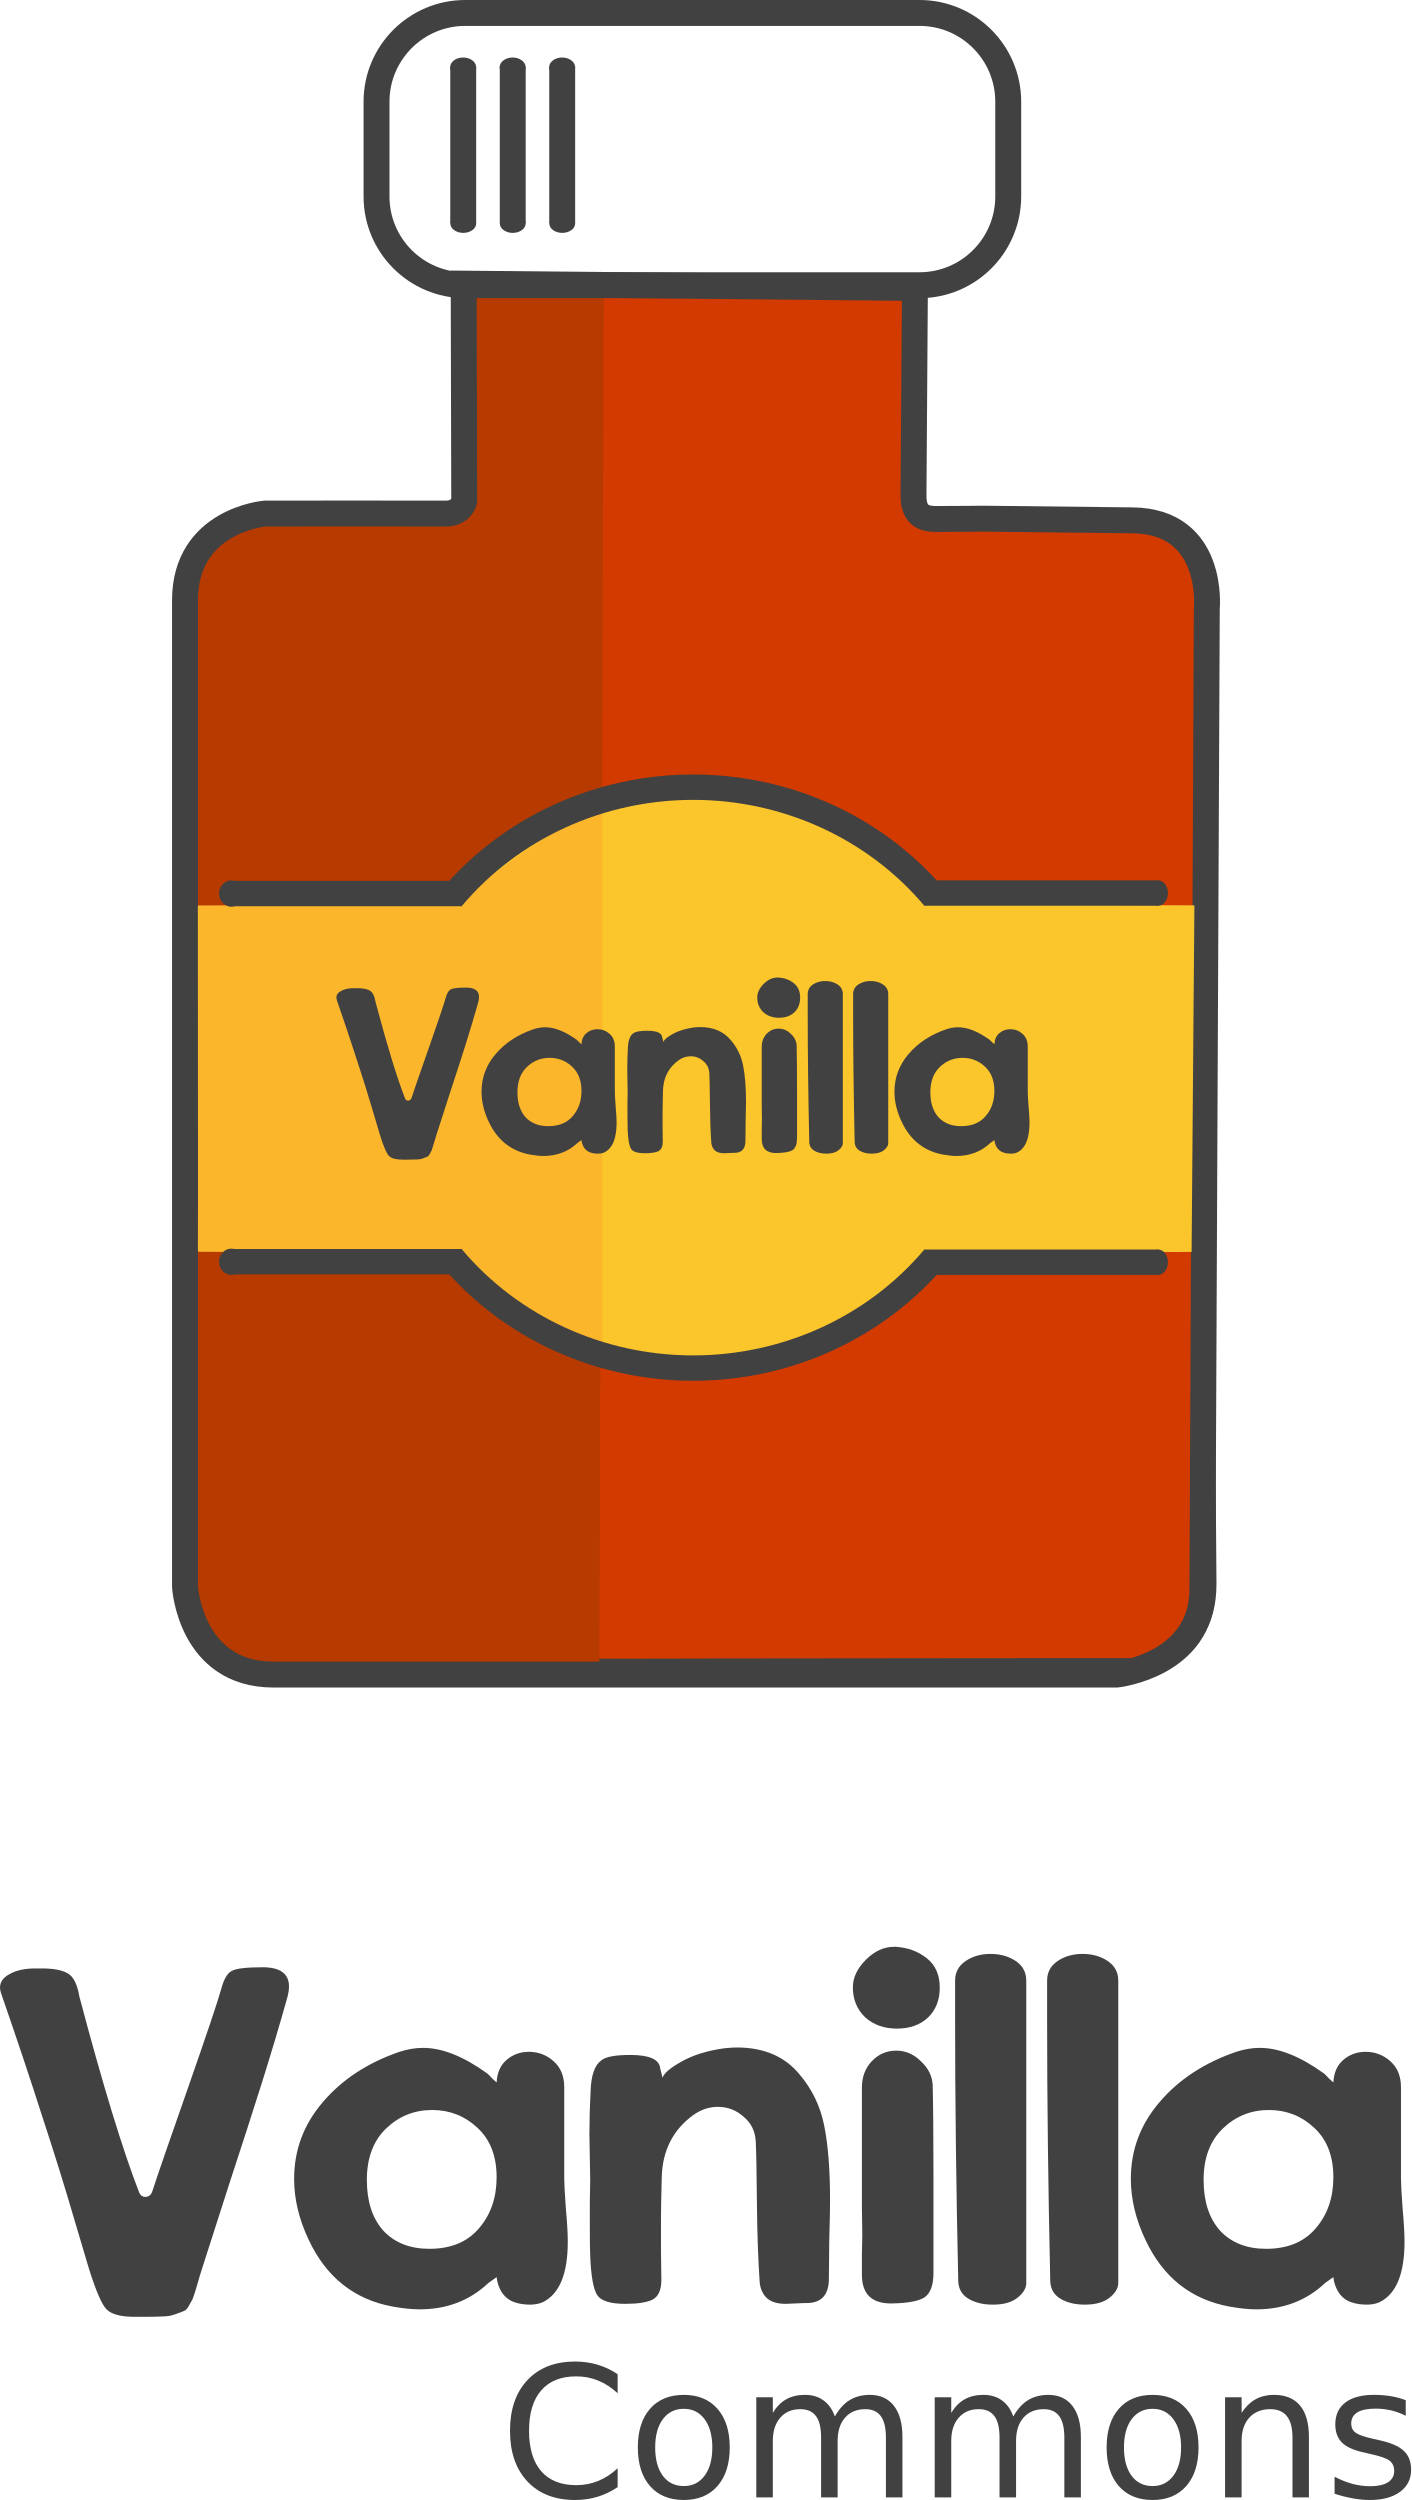
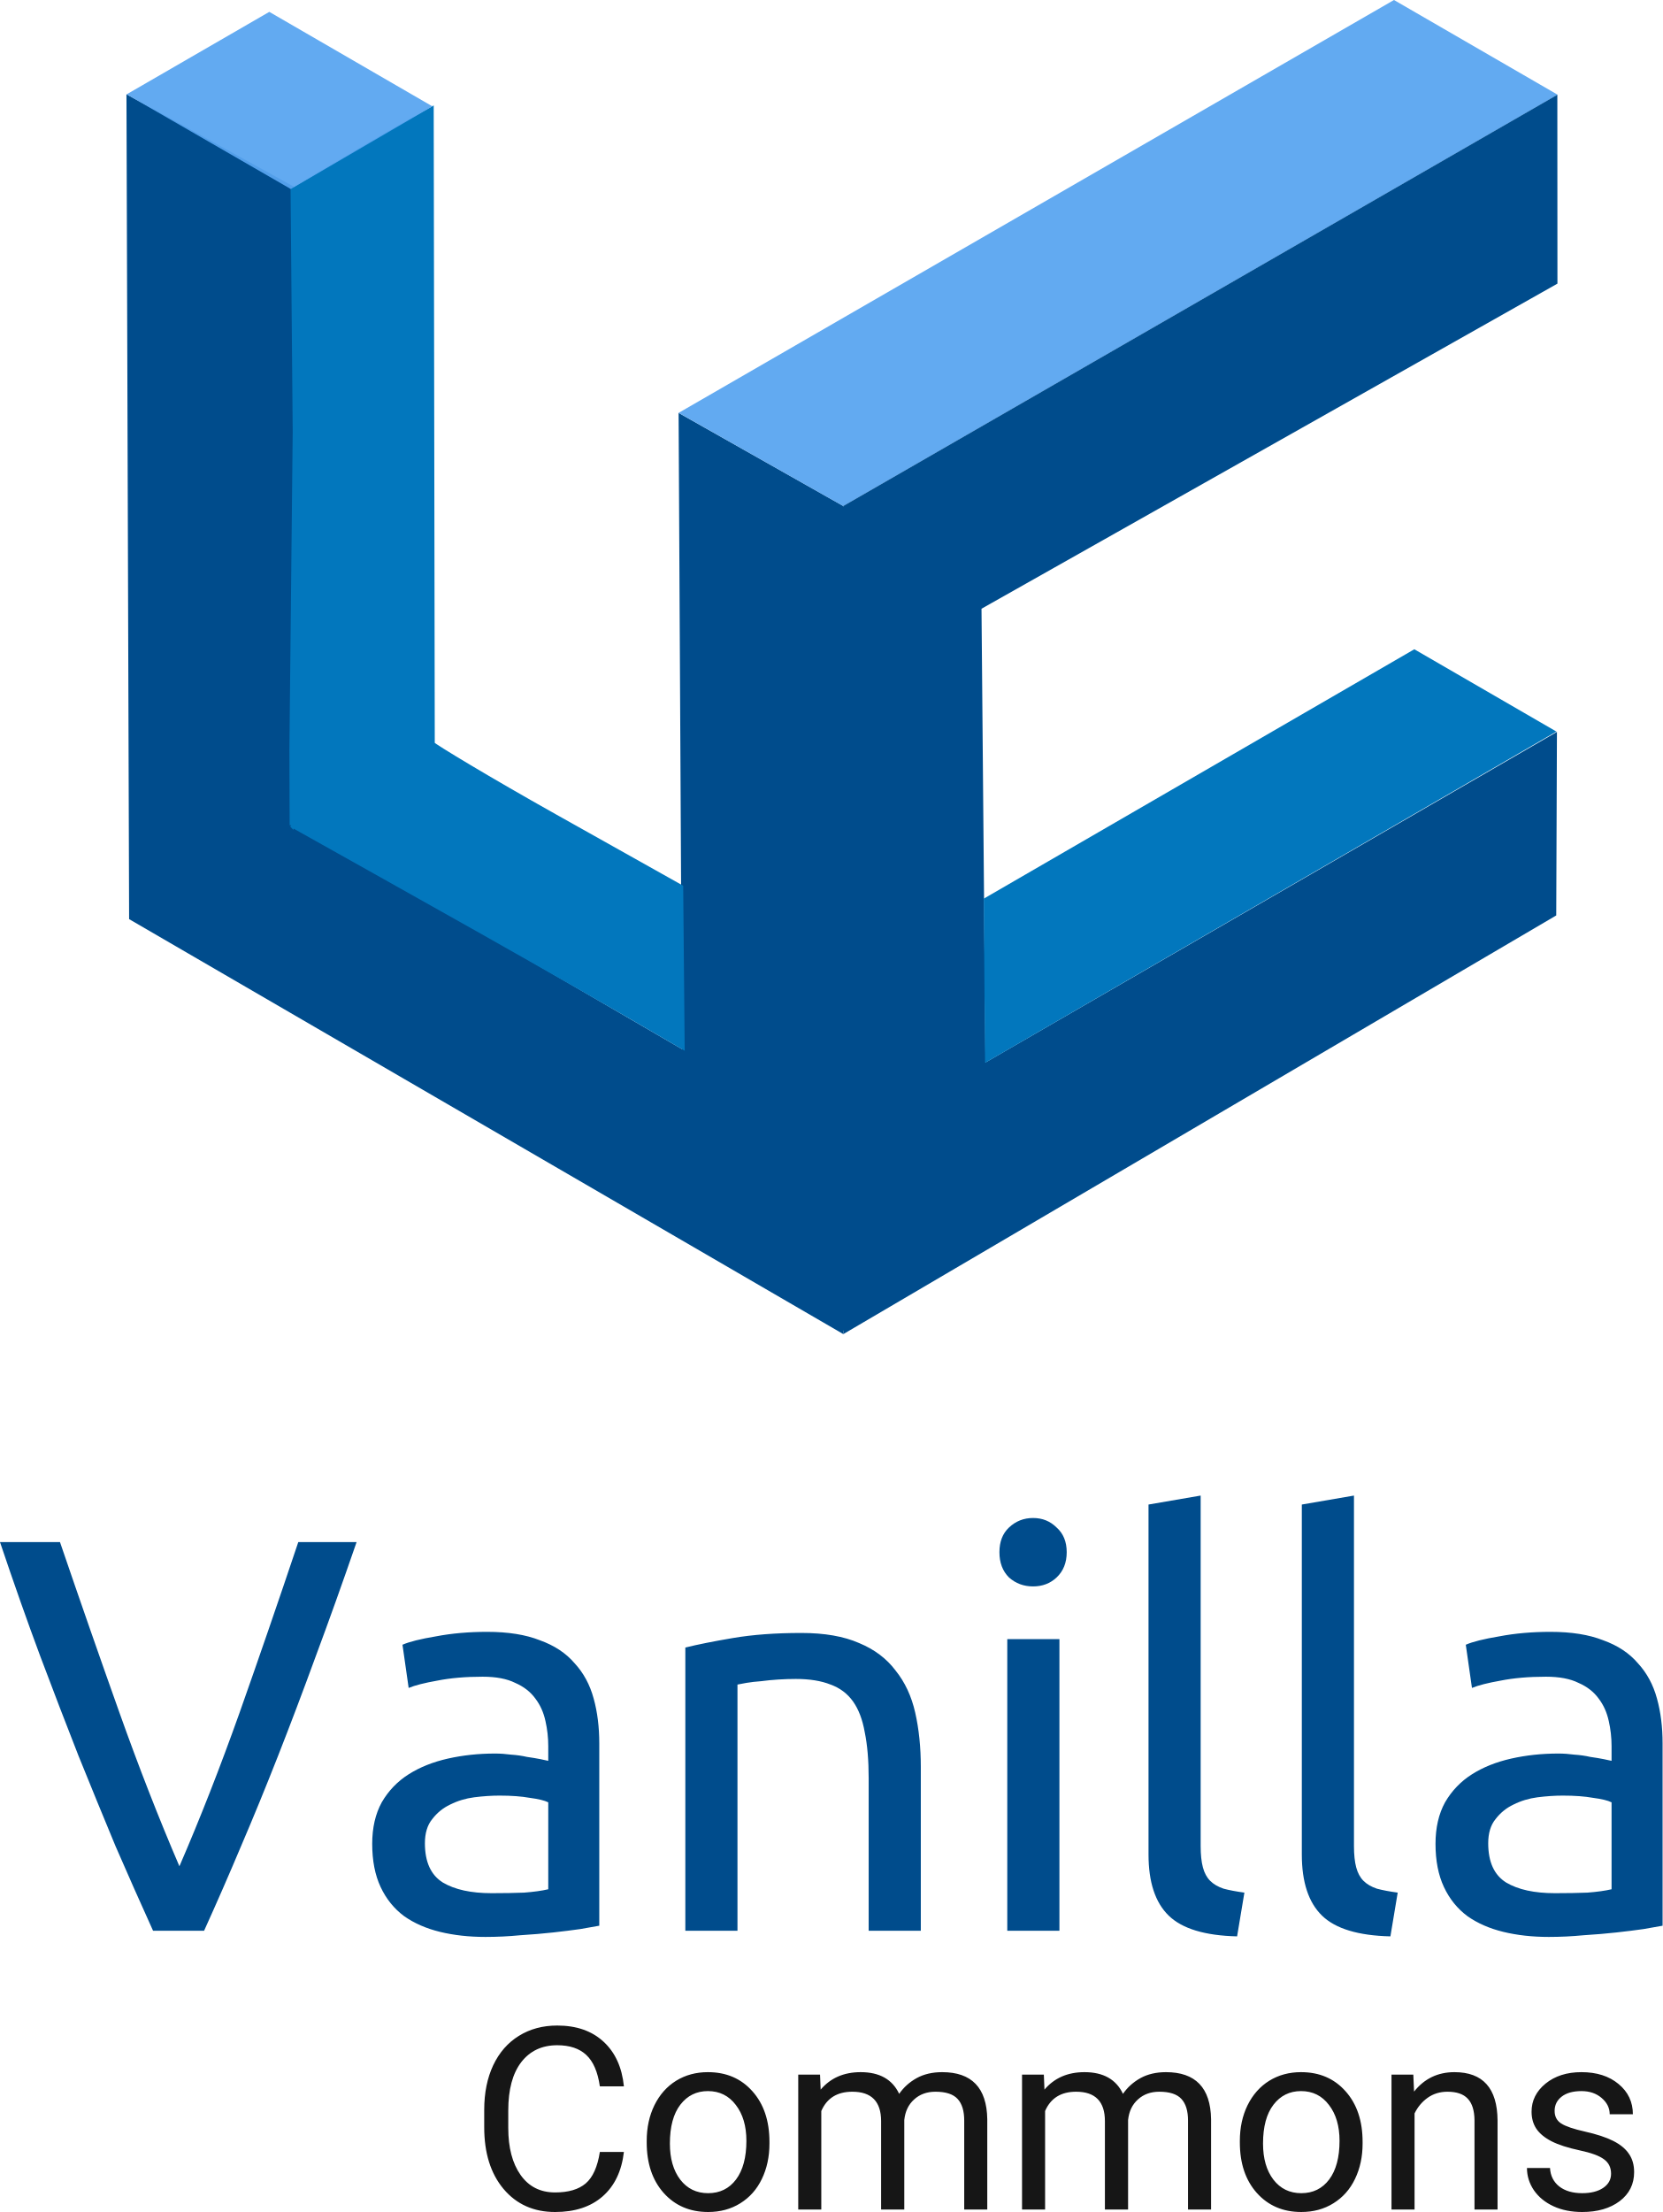
- <svg xmlns="http://www.w3.org/2000/svg" viewBox="0 0 299.868 531.264">
-   <g transform="translate(11.114 -283.946)">
-     <path fill="#d23a00" fill-rule="evenodd" stroke="#414141" stroke-width="2.139" d="M87.867 343.547l-.936 48.036-43.356 1.56s-14.348.935-14.972 15.284c-.624 14.348 2.495 212.73 2.495 212.73S32.97 638.625 43.574 638c10.606-.623 185.906-.623 185.906-.623s16.843 1.248 16.843-16.844c0-18.09-2.495-213.354-2.495-213.354s4.68-14.037-25.266-13.414c-29.944.624-31.192-.312-31.192-.312s-4.68 1.248-4.68-13.724-.622-34.31-.622-34.31z" />
-     <path fill="#b73a00" fill-rule="evenodd" d="M117.188 344.17l-.936 295.547-70.806.312s-17.156 0-17.312-23.24c-.156-23.238 0-209.767 0-209.767s4.99-13.57 18.87-13.57c13.882 0 36.184.313 36.184.313s4.68.78 4.68-4.834c0-5.615-.47-43.825-.47-43.825z" />
-     <rect width="134.242" height="57.855" x="68.899" y="286.699" fill="none" stroke="#414141" stroke-width="5.507" stroke-dashoffset="40.968" rx="18.86" />
-     <g transform="translate(-629.553 -216.946) scale(2.1391)">
-       <path fill="none" stroke="#414141" stroke-width="2.574" d="M335.13 240.795v15.543" />
-       <ellipse cx="335.122" cy="240.844" fill="#414141" rx="1.292" ry=".972" />
-       <ellipse cx="335.133" cy="256.366" fill="#414141" rx="1.281" ry=".93" />
-     </g>
-     <path fill="none" stroke="#414141" stroke-width="5.507" d="M87.42 344.22l.115 46.278s-.64 2.625-3.984 2.585c-3.344-.04-38.356 0-38.356 0S28.2 394.486 28.2 411.503v209.653s1.108 18.646 18.804 18.646H226.23s18.102-2.022 18.174-18.028l.934-208.474s1.825-18.58-15.795-18.778l-31.8-.356s-5.787.066-9.558.064c-1.882 0-5.204.04-5.175-4.906.052-5.44.302-44.188.302-44.188z" />
-     <path fill="#fece2f" fill-opacity=".941" fill-rule="evenodd" d="M37.75 476.444l-6.815-.05.038 73.526 55.894-.156s12.43 22.834 49.042 22.834c36.613 0 50.73-22.497 50.73-22.497l55.47-.11.597-73.65-57.612-.257s-4.856-25.178-49.186-25.676c-39.26-.44-50.29 25.806-50.29 25.806z" />
-     <path fill="#fbb62c" fill-rule="evenodd" d="M116.876 453.343V573.12s-28.822-18.725-31.504-20.274c-2.682-1.548-46.476-.31-46.476-.31L36.4 549.96l-5.46-.116.157-73.418 54.275-.624s24.954-18.404 31.504-22.46z" />
-     <g stroke="#414141" transform="matrix(1.6069 0 0 1.54057 -267.69 -152.26)">
-       <path fill="none" stroke-width="3.5" stroke-dashoffset="40.968" d="M219.427 456.62a41.038 41.038 0 0 0 31.916 15.24 41.038 41.038 0 0 0 31.923-15.25" />
-       <path fill="none" stroke-width="3.5" d="M220.774 457.187H189.84m122.99.07H281.9" />
-       <ellipse cx="190.273" cy="-457.186" fill="#414141" stroke="none" rx="1.64" ry="1.805" transform="scale(1 -1)" />
-       <ellipse cx="312.835" cy="-457.256" fill="#414141" stroke="none" rx="1.291" ry="1.75" transform="scale(1 -1)" />
-     </g>
-     <g stroke="#414141" transform="matrix(1.6069 0 0 -1.54057 -267.69 1178.16)">
-       <path fill="none" stroke-width="3.5" stroke-dashoffset="40.968" d="M219.427 456.62a41.038 41.038 0 0 0 31.916 15.24 41.038 41.038 0 0 0 31.923-15.25" />
-       <path fill="none" stroke-width="3.5" d="M220.774 457.187H189.84m122.99.07H281.9" />
-       <ellipse cx="190.273" cy="-457.186" fill="#414141" stroke="none" rx="1.64" ry="1.805" transform="scale(1 -1)" />
-       <ellipse cx="312.835" cy="-457.256" fill="#414141" stroke="none" rx="1.291" ry="1.75" transform="scale(1 -1)" />
-     </g>
-     <path fill="#414141" d="M154.098 491.674c-1.045 0-2.02.453-2.928 1.358-.907.905-1.36 1.865-1.36 2.88 0 1.26.424 2.302 1.276 3.124.88.795 1.993 1.194 3.34 1.194 1.347 0 2.434-.383 3.258-1.15.825-.796 1.238-1.84 1.238-3.128 0-1.343-.454-2.37-1.36-3.084-.908-.713-1.98-1.11-3.218-1.194h-.246zm10.144.742c-.99 0-1.857.245-2.6.74-.742.493-1.112 1.18-1.112 2.057v3.948c0 8.5.11 17.66.33 27.476.028.822.385 1.438 1.072 1.85.687.41 1.54.617 2.556.617 1.1 0 1.95-.234 2.556-.7.632-.494.95-1.014.95-1.563v-31.627c0-.878-.372-1.564-1.114-2.058-.742-.494-1.62-.74-2.638-.74zm9.65 0c-.99 0-1.858.245-2.6.74-.743.493-1.113 1.18-1.113 2.057v3.948c0 8.5.11 17.66.33 27.476.027.822.384 1.438 1.07 1.85.688.41 1.54.617 2.557.617 1.1 0 1.95-.234 2.556-.7.632-.494.95-1.014.95-1.563v-31.627c0-.878-.372-1.564-1.114-2.058-.743-.494-1.622-.74-2.64-.74zm-85.976 1.398c-1.677 0-2.75.122-3.217.37-.47.218-.84.836-1.114 1.85-.357 1.29-1.525 4.758-3.504 10.407-1.98 5.622-3.23 9.24-3.753 10.858-.14.356-.385.534-.742.534-.275 0-.483-.15-.62-.452-1.732-4.442-3.822-11.27-6.268-20.482-.22-1.288-.618-2.097-1.195-2.426-.577-.357-1.485-.535-2.722-.535h-.7c-1.1 0-1.994.192-2.68.576-.69.356-1.032.836-1.032 1.44 0 .11.028.273.083.493 1.65 4.743 3.093 9.05 4.33 12.915 1.264 3.84 2.378 7.404 3.34 10.694.962 3.263 1.486 5.018 1.568 5.265.744 2.357 1.36 3.783 1.855 4.277.523.52 1.498.78 2.928.78h1.032c.798 0 1.442-.014 1.936-.04.496 0 .95-.082 1.363-.247.412-.137.7-.247.866-.33.19-.054.383-.273.576-.657.22-.356.357-.63.412-.823.083-.22.22-.66.413-1.317.194-.685.358-1.233.496-1.644.632-1.975 1.58-4.922 2.845-8.843 1.293-3.92 2.434-7.445 3.424-10.57.99-3.154 1.854-6.047 2.597-8.68.166-.547.25-1.014.25-1.398 0-1.344-.922-2.016-2.764-2.016zm49.73 8.39c-.33 0-.77.027-1.32.082-1.788.247-3.285.713-4.495 1.398-1.18.66-1.84 1.222-1.978 1.688l-.125-.494c-.055-.247-.096-.413-.123-.495-.083-.932-1.126-1.397-3.133-1.397-1.594 0-2.612.192-3.052.576-.687.493-1.058 1.56-1.113 3.206-.082 1.536-.123 3.045-.123 4.526 0 .52.014 1.316.04 2.386.03 1.04.042 1.823.042 2.344 0 .55-.013 1.37-.04 2.468v2.467c0 1.343.013 2.357.04 3.042.083 2.112.33 3.483.74 4.114.414.603 1.392.903 2.93.903 1.32 0 2.28-.15 2.885-.45.604-.33.907-1.017.907-2.06 0-.685-.014-1.726-.04-3.124v-3.127c0-.988.026-2.495.08-4.525.083-2.77 1.183-4.92 3.3-6.456.797-.577 1.664-.865 2.6-.865 1.016 0 1.91.342 2.678 1.028.797.658 1.224 1.52 1.28 2.59.054 1.124.095 3.265.122 6.418.028 3.127.125 5.896.29 8.31.055.602.26 1.11.618 1.52.44.494 1.14.74 2.102.74.22 0 .536-.014.95-.042.41-.027.727-.04.947-.04h.29c1.566 0 2.35-.85 2.35-2.55 0-.905.014-2.26.04-4.07.056-1.81.083-3.183.083-4.115 0-3.208-.205-5.826-.618-7.855-.413-2.03-1.28-3.81-2.6-5.347-1.54-1.863-3.723-2.796-6.555-2.796zm-32.906.04c-.797 0-1.622.138-2.474.412-3.354 1.152-6.035 2.907-8.04 5.265-2.008 2.332-3.01 5.004-3.01 8.02 0 2.112.507 4.238 1.524 6.377 1.842 3.92 4.783 6.25 8.824 6.99 1.1.193 2.035.29 2.804.29 2.86 0 5.265-.92 7.217-2.757l.866-.616c.056.576.248 1.123.578 1.644.357.494.798.823 1.32.987.467.165 1.003.248 1.607.248.495 0 .936-.083 1.32-.248 1.76-.85 2.64-2.96 2.64-6.333 0-.85-.07-2.03-.207-3.537-.11-1.535-.166-2.55-.166-3.045v-9.58c0-1.153-.37-2.058-1.113-2.717-.743-.658-1.608-.987-2.598-.987-.88 0-1.65.275-2.31.824-.66.548-1.016 1.343-1.07 2.385-.084-.082-.248-.233-.496-.452-.22-.247-.385-.412-.495-.494-2.473-1.783-4.713-2.675-6.72-2.675zm87.747 0c-.798 0-1.622.138-2.474.412-3.354 1.152-6.035 2.907-8.042 5.265-2.005 2.332-3.008 5.004-3.008 8.02 0 2.112.508 4.238 1.525 6.377 1.842 3.92 4.783 6.25 8.824 6.99 1.1.193 2.035.29 2.805.29 2.86 0 5.265-.92 7.216-2.757l.868-.616c.055.576.247 1.123.577 1.644.357.494.797.823 1.32.987.467.165 1.002.248 1.607.248.495 0 .935-.083 1.32-.248 1.76-.85 2.638-2.96 2.638-6.333 0-.85-.068-2.03-.205-3.537-.11-1.535-.166-2.55-.166-3.045v-9.58c0-1.153-.372-2.058-1.114-2.717-.742-.658-1.607-.987-2.597-.987-.88 0-1.65.275-2.31.824-.66.548-1.017 1.343-1.072 2.385-.083-.082-.248-.233-.495-.452-.22-.247-.385-.412-.495-.494-2.474-1.783-4.715-2.675-6.72-2.675zm-38.143.29c-.99 0-1.84.37-2.556 1.11-.687.74-1.03 1.66-1.03 2.756v12.544c.027 1.29.04 2.262.04 2.92 0 .467-.013 1.15-.04 2.056v2.056c0 2.002 1.016 3.002 3.05 3.002h.04c1.733-.027 2.9-.246 3.506-.657.605-.438.907-1.287.907-2.55v-9.746c0-4.414-.026-7.72-.08-9.913-.056-.93-.467-1.754-1.237-2.467-.742-.74-1.61-1.11-2.6-1.11zm-48.656 6.21c1.842 0 3.423.616 4.743 1.85 1.348 1.233 2.02 2.96 2.02 5.182 0 2.14-.618 3.92-1.855 5.347-1.21 1.426-2.942 2.14-5.196 2.14-2.035 0-3.643-.63-4.825-1.892-1.155-1.288-1.73-3.056-1.73-5.305 0-2.303.672-4.1 2.02-5.388 1.346-1.288 2.954-1.933 4.823-1.933zm87.747 0c1.842 0 3.423.616 4.743 1.85 1.346 1.233 2.02 2.96 2.02 5.182 0 2.14-.62 3.92-1.856 5.347-1.21 1.426-2.942 2.14-5.196 2.14-2.035 0-3.643-.63-4.825-1.892-1.153-1.288-1.73-3.056-1.73-5.305 0-2.303.674-4.1 2.02-5.388 1.348-1.288 2.956-1.933 4.825-1.933z" style="-inkscape-font-specification:'Vanilla Extract Medium'" font-weight="500" font-family="Vanilla Extract" font-size="42.17" letter-spacing="0" word-spacing="0" />
-     <path fill="#414141" d="M287.614 794.01v3.305q-1.482-.76-3.078-1.14-1.595-.38-3.305-.38-2.602 0-3.912.798-1.292.798-1.292 2.394 0 1.215.93 1.918.932.684 3.743 1.31l1.196.267q3.723.798 5.28 2.26 1.578 1.444 1.578 4.047 0 2.962-2.356 4.69-2.336 1.73-6.44 1.73-1.71 0-3.57-.342-1.844-.323-3.896-.988v-3.61q1.938 1.008 3.82 1.52 1.88.494 3.722.494 2.47 0 3.8-.835 1.33-.856 1.33-2.395 0-1.425-.97-2.185-.95-.76-4.198-1.462l-1.216-.285q-3.248-.684-4.692-2.09-1.444-1.425-1.444-3.894 0-3.003 2.128-4.637 2.128-1.633 6.04-1.633 1.94 0 3.648.285 1.71.284 3.154.854zm-20.574 7.807v12.842h-3.495v-12.73q0-3.02-1.178-4.52-1.178-1.5-3.533-1.5-2.83 0-4.465 1.804-1.634 1.804-1.634 4.92v12.025h-3.515V793.38h3.516v3.306q1.253-1.92 2.944-2.87 1.71-.948 3.932-.948 3.667 0 5.548 2.28 1.88 2.26 1.88 6.667zm-33.225-5.984q-2.812 0-4.446 2.204-1.634 2.184-1.634 6.003 0 3.818 1.614 6.022 1.634 2.184 4.465 2.184 2.792 0 4.426-2.203 1.635-2.204 1.635-6.003 0-3.78-1.634-5.984-1.633-2.223-4.425-2.223zm0-2.963q4.56 0 7.162 2.963 2.602 2.964 2.602 8.207 0 5.224-2.604 8.206-2.602 2.964-7.16 2.964-4.58 0-7.182-2.964-2.584-2.982-2.584-8.206 0-5.243 2.584-8.207 2.602-2.963 7.18-2.963zm-29.598 4.597q1.31-2.356 3.135-3.477 1.824-1.12 4.293-1.12 3.325 0 5.13 2.336 1.804 2.318 1.804 6.61v12.843h-3.515v-12.73q0-3.057-1.083-4.54-1.083-1.48-3.306-1.48-2.716 0-4.293 1.804t-1.577 4.92v12.025h-3.514v-12.73q0-3.076-1.083-4.54-1.084-1.48-3.344-1.48-2.68 0-4.256 1.823-1.576 1.804-1.576 4.9v12.026h-3.515V793.38h3.514v3.306q1.196-1.957 2.868-2.888t3.97-.93q2.318 0 3.933 1.177 1.634 1.178 2.412 3.42zm-37.917 0q1.31-2.356 3.134-3.477 1.824-1.12 4.293-1.12 3.325 0 5.13 2.336 1.804 2.318 1.804 6.61v12.843h-3.513v-12.73q0-3.057-1.083-4.54-1.083-1.48-3.305-1.48-2.718 0-4.295 1.804-1.576 1.804-1.576 4.92v12.025h-3.516v-12.73q0-3.076-1.083-4.54-1.082-1.48-3.342-1.48-2.68 0-4.256 1.823-1.576 1.804-1.576 4.9v12.026H149.6V793.38h3.516v3.306q1.197-1.957 2.868-2.888t3.97-.93q2.318 0 3.933 1.177 1.634 1.178 2.413 3.42zm-32.105-1.634q-2.812 0-4.445 2.204-1.634 2.184-1.634 6.003 0 3.818 1.615 6.022 1.634 2.184 4.465 2.184 2.792 0 4.426-2.203 1.635-2.204 1.635-6.003 0-3.78-1.634-5.984-1.633-2.223-4.425-2.223zm0-2.963q4.56 0 7.162 2.963 2.602 2.964 2.602 8.207 0 5.224-2.603 8.206-2.603 2.964-7.162 2.964-4.578 0-7.18-2.964-2.585-2.982-2.585-8.206 0-5.243 2.584-8.207 2.603-2.963 7.18-2.963zm-14.058-4.39v4.048q-1.938-1.805-4.14-2.698-2.186-.893-4.655-.893-4.864 0-7.447 2.983-2.584 2.963-2.584 8.586 0 5.604 2.585 8.587 2.583 2.963 7.447 2.963 2.47 0 4.654-.892 2.203-.893 4.14-2.698v4.008q-2.013 1.368-4.273 2.052-2.242.684-4.75.684-6.44 0-10.144-3.932-3.705-3.952-3.705-10.772 0-6.84 3.704-10.77 3.704-3.952 10.144-3.952 2.545 0 4.787.684 2.26.664 4.237 2.013zm124.522-41.273q0 6.852 3.508 10.78 3.593 3.843 9.776 3.843 6.852 0 10.53-4.345 3.76-4.345 3.76-10.863 0-6.768-4.095-10.528-4.012-3.76-9.61-3.76-5.683 0-9.777 3.927-4.094 3.928-4.094 10.947zm41.945-.25q0 1.503.334 6.183.417 4.595.417 7.186 0 10.277-5.348 12.868-1.17.5-2.675.5-1.838 0-3.258-.5-1.588-.502-2.674-2.006-1.003-1.587-1.17-3.342l-1.755 1.253q-5.932 5.598-14.623 5.598-2.34 0-5.682-.585-12.283-2.256-17.88-14.205-3.093-6.518-3.093-12.952 0-9.19 6.1-16.294 6.1-7.186 16.294-10.695 2.59-.836 5.013-.836 6.1 0 13.62 5.433.335.25 1.003 1.002.752.67 1.003.92.167-3.176 2.172-4.847 2.006-1.67 4.68-1.67 3.008 0 5.264 2.004 2.255 2.006 2.255 5.515v19.47zm-60.08-42.114V769.1q0 1.67-1.92 3.175-1.84 1.42-5.18 1.42-3.093 0-5.182-1.253-2.09-1.254-2.172-3.76-.668-29.914-.668-55.818v-8.02q0-2.675 2.256-4.18 2.256-1.503 5.265-1.503 3.09 0 5.347 1.505 2.256 1.504 2.256 4.178zm-19.55 0V769.1q0 1.67-1.923 3.175-1.838 1.42-5.18 1.42-3.092 0-5.18-1.253-2.09-1.254-2.174-3.76-.668-29.914-.668-55.818v-8.02q0-2.675 2.256-4.18 2.256-1.503 5.264-1.503 3.092 0 5.348 1.505 2.256 1.504 2.256 4.178zm-34.93 42.197v-19.47q0-3.342 2.09-5.598 2.173-2.256 5.18-2.256 3.01 0 5.265 2.256 2.34 2.173 2.507 5.014.167 6.685.167 20.137v19.804q0 3.844-1.84 5.18-1.837 1.254-7.1 1.337h-.085q-6.184 0-6.184-6.1v-4.177q.084-2.758.084-4.178 0-2.007-.084-5.934v-6.016zm14.04-34.343q-2.508 2.34-6.602 2.34t-6.768-2.423q-2.59-2.507-2.59-6.35 0-3.092 2.757-5.85 2.757-2.757 5.932-2.757h.502q3.76.25 6.517 2.423 2.758 2.173 2.758 6.267 0 3.927-2.506 6.35zm-71.778 34.426q0-1.587-.083-4.762-.084-3.258-.084-4.846 0-4.512.25-9.19.168-5.015 2.257-6.52 1.337-1.17 6.183-1.17 6.1 0 6.35 2.842.084.25.25 1.003l.252 1.002q.418-1.42 4.01-3.426 3.677-2.09 9.11-2.84 1.67-.168 2.672-.168 8.607 0 13.286 5.682 4.01 4.68 5.264 10.862 1.254 6.184 1.254 15.96 0 2.84-.167 8.356-.083 5.515-.083 8.272 0 5.18-4.763 5.18h-.585q-.67 0-1.922.085-1.254.083-1.922.083-2.925 0-4.262-1.504-1.086-1.253-1.253-3.092-.5-7.353-.584-16.878-.084-9.61-.25-13.036-.168-3.258-2.59-5.264-2.34-2.09-5.432-2.09-2.84 0-5.265 1.756-6.435 4.68-6.685 13.12-.167 6.182-.167 9.19v6.35q.083 4.262.083 6.35 0 3.176-1.837 4.18-1.838.918-5.85.918-4.678 0-5.932-1.838-1.252-1.922-1.503-8.356-.083-2.09-.083-6.183v-5.013q.083-3.342.083-5.013zm-47.46.084q0 6.852 3.508 10.78 3.593 3.843 9.777 3.843 6.852 0 10.528-4.345 3.76-4.345 3.76-10.863 0-6.768-4.094-10.528-4.01-3.76-9.61-3.76-5.68 0-9.776 3.927-4.094 3.928-4.094 10.947zm41.945-.25q0 1.503.335 6.183.417 4.595.417 7.186 0 10.277-5.347 12.868-1.17.5-2.674.5-1.84 0-3.26-.5-1.587-.502-2.673-2.006-1.003-1.587-1.17-3.342l-1.754 1.253q-5.933 5.598-14.623 5.598-2.34 0-5.682-.585-12.282-2.256-17.88-14.205-3.092-6.518-3.092-12.952 0-9.19 6.1-16.294 6.1-7.186 16.293-10.695 2.592-.836 5.015-.836 6.1 0 13.62 5.433.334.25 1.003 1.002.752.67 1.002.92.167-3.176 2.173-4.847 2.005-1.67 4.68-1.67 3.007 0 5.263 2.004 2.256 2.006 2.256 5.515v19.47zM-3.594 702.252h1.42q3.76 0 5.515 1.086 1.756 1.002 2.425 4.93 7.436 28.074 12.7 41.61.418.92 1.254.92 1.085 0 1.503-1.086 1.588-4.93 7.604-22.06 6.016-17.213 7.102-21.14.835-3.092 2.255-3.76 1.42-.752 6.518-.752 5.598 0 5.598 4.094 0 1.17-.5 2.84-2.256 8.023-5.264 17.632-3.008 9.526-6.936 21.475-3.843 11.95-5.765 17.965-.418 1.253-1.003 3.342-.585 2.006-.835 2.674-.168.585-.836 1.67-.584 1.17-1.17 1.338-.5.25-1.754.67-1.253.5-2.757.5-1.505.084-3.928.084h-2.09q-4.344 0-5.932-1.588-1.504-1.504-3.76-8.69-.25-.752-3.175-10.696-2.925-10.027-6.768-21.725-3.76-11.782-8.774-26.237-.167-.67-.167-1.003 0-1.838 2.09-2.925 2.088-1.17 5.43-1.17z" style="line-height:125%" font-size="38.906" font-family="sans-serif" letter-spacing="0" word-spacing="0" />
-     <g transform="translate(-628.48 -216.752) scale(2.1391)">
-       <path fill="none" stroke="#414141" stroke-width="2.574" d="M339.546 240.705v15.543" />
-       <ellipse cx="339.538" cy="240.754" fill="#414141" rx="1.292" ry=".972" />
-       <ellipse cx="339.548" cy="256.276" fill="#414141" rx="1.281" ry=".93" />
-     </g>
-     <g transform="translate(-608.518 -216.946) scale(2.1391)">
-       <path fill="none" stroke="#414141" stroke-width="2.574" d="M335.13 240.795v15.543" />
-       <ellipse cx="335.122" cy="240.844" fill="#414141" rx="1.292" ry=".972" />
-       <ellipse cx="335.133" cy="256.366" fill="#414141" rx="1.281" ry=".93" />
-     </g>
+ <svg xmlns="http://www.w3.org/2000/svg" viewBox="0 0 533.762 709.968">
+   <path fill="#004c8c" fill-rule="evenodd" d="M94.79 60.164l-54.19-29.904.851 264.744L270.743 428.198l.044-265.755-52.927-29.915 1.076 204.189-124.517-72.378z" />
+   <path fill="none" d="M140.383 32.243l.129 205.949m-.443-.149l78.593 44.991" />
+   <path fill="#58a5f0" fill-opacity=".941" fill-rule="evenodd" d="M217.857 132.52l53.312-30.775L447.53 0 500.084 30.409l-229.349 132.035z" />
+   <path fill="#0277bd" stroke="#0277bd" stroke-width="1.248" stroke-dashoffset="40.968" d="M93.61 264.875l-.076-24.318 1.059-102.029-.685-77.6 22.721-13.407c11.841-6.987 21.988-12.62 21.988-12.62l.338 203.81c.203.529 17.777 11.187 39.298 23.25l40.462 22.691.468 51.507c-44.411-26.025-88.963-50.734-125.574-71.285z" />
+   <path fill="#58a5f0" fill-opacity=".941" fill-rule="evenodd" d="M40.666 30.277l45.791-26.47 52.361 30.323-45.457 26.539z" />
+   <path fill="#004c8c" d="M270.731 162.409L499.975 30.418l.031 60.616-184.9 104.342 1.28 145.632 183.46-106.096-.225 58.911L270.742 428.201z" />
+   <path fill="#0277bd" d="M315.83 288.435l138.228-80.045 45.621 26.415-183.429 106.324z" />
+   <path fill="#004c8c" d="M268.996 162.714h3.436v264.354h-3.436z" />
+   <g fill="#004c8c" style="line-height:150%;-inkscape-font-specification:Ubuntu" font-size="180" font-family="Ubuntu" letter-spacing="0" word-spacing="0">
+     <path d="M114.48 494.96q-6.84 19.8-13.14 36.72-6.12 16.74-12.06 31.86-5.94 15.12-11.88 28.98-5.76 13.68-11.88 27.18H49.14q-6.12-13.5-12.06-27.18-5.76-13.86-11.88-28.98-5.94-15.12-12.24-31.86-6.3-16.92-12.96-36.72h19.26q9.72 28.44 19.08 54.72 9.36 26.28 19.26 49.32 9.9-22.86 19.26-49.14 9.36-26.46 18.9-54.9h18.72zM157.835 607.64q5.94 0 10.44-.18 4.68-.36 7.74-1.08v-27.9q-1.8-.9-5.94-1.44-3.96-.72-9.72-.72-3.78 0-8.1.54-4.14.54-7.74 2.34-3.42 1.62-5.76 4.68-2.34 2.88-2.34 7.74 0 9 5.76 12.6 5.76 3.42 15.66 3.42zm-1.44-83.88q10.08 0 16.92 2.7 7.02 2.52 11.16 7.38 4.32 4.68 6.12 11.34 1.8 6.48 1.8 14.4v58.5q-2.16.36-6.12 1.08-3.78.54-8.64 1.08-4.86.54-10.62.9-5.58.54-11.16.54-7.92 0-14.58-1.62-6.66-1.62-11.52-5.04-4.86-3.6-7.56-9.36-2.7-5.76-2.7-13.86 0-7.74 3.06-13.32 3.24-5.58 8.64-9t12.6-5.04q7.2-1.62 15.12-1.62 2.52 0 5.22.36 2.7.18 5.04.72 2.52.36 4.32.72 1.8.36 2.52.54v-4.68q0-4.14-.9-8.1-.9-4.14-3.24-7.2-2.34-3.24-6.48-5.04-3.96-1.98-10.44-1.98-8.28 0-14.58 1.26-6.12 1.08-9.18 2.34l-1.98-13.86q3.24-1.44 10.8-2.7 7.56-1.44 16.38-1.44zM220.022 528.8q5.76-1.44 15.3-3.06 9.54-1.62 21.96-1.62 11.16 0 18.54 3.24 7.38 3.06 11.7 8.82 4.5 5.58 6.3 13.5 1.8 7.92 1.8 17.46v52.56h-16.74v-48.96q0-8.64-1.26-14.76-1.08-6.12-3.78-9.9-2.7-3.78-7.2-5.4-4.5-1.8-11.16-1.8-2.7 0-5.58.18t-5.58.54q-2.52.18-4.68.54-1.98.36-2.88.54v79.02h-16.74v-90.9zM340.121 619.7h-16.74v-93.6h16.74v93.6zm-8.46-110.52q-4.5 0-7.74-2.88-3.06-3.06-3.06-8.1 0-5.04 3.06-7.92 3.24-3.06 7.74-3.06t7.56 3.06q3.24 2.88 3.24 7.92t-3.24 8.1q-3.06 2.88-7.56 2.88zM397.164 621.5q-15.48-.36-21.96-6.66t-6.48-19.62v-112.32l16.74-2.88v112.5q0 4.14.72 6.84t2.34 4.32q1.62 1.62 4.32 2.52 2.7.72 6.66 1.26l-2.34 14.04zM446.383 621.5q-15.48-.36-21.96-6.66t-6.48-19.62v-112.32l16.74-2.88v112.5q0 4.14.72 6.84t2.34 4.32q1.62 1.62 4.32 2.52 2.7.72 6.66 1.26l-2.34 14.04zM499.202 607.64q5.94 0 10.44-.18 4.68-.36 7.74-1.08v-27.9q-1.8-.9-5.94-1.44-3.96-.72-9.72-.72-3.78 0-8.1.54-4.14.54-7.74 2.34-3.42 1.62-5.76 4.68-2.34 2.88-2.34 7.74 0 9 5.76 12.6 5.76 3.42 15.66 3.42zm-1.44-83.88q10.08 0 16.92 2.7 7.02 2.52 11.16 7.38 4.32 4.68 6.12 11.34 1.8 6.48 1.8 14.4v58.5q-2.16.36-6.12 1.08-3.78.54-8.64 1.08-4.86.54-10.62.9-5.58.54-11.16.54-7.92 0-14.58-1.62t-11.52-5.04q-4.86-3.6-7.56-9.36-2.7-5.76-2.7-13.86 0-7.74 3.06-13.32 3.24-5.58 8.64-9t12.6-5.04q7.2-1.62 15.12-1.62 2.52 0 5.22.36 2.7.18 5.04.72 2.52.36 4.32.72 1.8.36 2.52.54v-4.68q0-4.14-.9-8.1-.9-4.14-3.24-7.2-2.34-3.24-6.48-5.04-3.96-1.98-10.44-1.98-8.28 0-14.58 1.26-6.12 1.08-9.18 2.34l-1.98-13.86q3.24-1.44 10.8-2.7 7.56-1.44 16.38-1.44z" style="line-height:150%;-inkscape-font-specification:Ubuntu" />
+   </g>
+   <g fill="#161616" style="line-height:125%;-inkscape-font-specification:Roboto" font-size="81.931" font-family="Roboto" letter-spacing="0" word-spacing="0">
+     <path d="M200.301 690.686q-1.08 9.241-6.841 14.282-5.721 5.001-15.242 5.001-10.321 0-16.562-7.401-6.201-7.401-6.201-19.803v-5.601q0-8.121 2.88-14.282 2.92-6.161 8.241-9.441 5.321-3.32 12.322-3.32 9.281 0 14.882 5.201 5.601 5.161 6.521 14.322h-7.721q-1-6.961-4.361-10.081-3.32-3.12-9.321-3.12-7.361 0-11.562 5.441-4.161 5.441-4.161 15.482v5.641q0 9.481 3.961 15.082 3.961 5.601 11.081 5.601 6.401 0 9.801-2.88 3.44-2.92 4.561-10.121h7.721zM207.622 687.125q0-6.361 2.48-11.442 2.52-5.081 6.961-7.841 4.481-2.76 10.201-2.76 8.841 0 14.282 6.121 5.481 6.121 5.481 16.282v.52q0 6.321-2.44 11.361-2.4 5.001-6.921 7.801-4.481 2.8-10.321 2.8-8.801 0-14.282-6.121-5.441-6.121-5.441-16.202v-.52zm7.441.88q0 7.201 3.32 11.562 3.36 4.361 8.961 4.361 5.641 0 8.961-4.401 3.32-4.441 3.32-12.402 0-7.121-3.4-11.522-3.36-4.441-8.961-4.441-5.481 0-8.841 4.361-3.36 4.361-3.36 12.482zM263.269 665.882l.2 4.801q4.761-5.601 12.842-5.601 9.081 0 12.362 6.961 2.16-3.12 5.601-5.041 3.48-1.92 8.201-1.92 14.242 0 14.482 15.082v29.004h-7.401v-28.564q0-4.641-2.12-6.921-2.12-2.32-7.121-2.32-4.121 0-6.841 2.48-2.72 2.44-3.16 6.601v28.724h-7.441v-28.364q0-9.441-9.241-9.441-7.281 0-9.961 6.201v31.604h-7.401v-43.286h7.001zM335.119 665.882l.2 4.801q4.761-5.601 12.842-5.601 9.081 0 12.362 6.961 2.16-3.12 5.601-5.041 3.48-1.92 8.201-1.92 14.242 0 14.482 15.082v29.004h-7.401v-28.564q0-4.641-2.12-6.921-2.12-2.32-7.121-2.32-4.121 0-6.841 2.48-2.72 2.44-3.16 6.601v28.724h-7.441v-28.364q0-9.441-9.241-9.441-7.281 0-9.961 6.201v31.604h-7.401v-43.286h7.001zM398.047 687.125q0-6.361 2.48-11.442 2.52-5.081 6.961-7.841 4.481-2.76 10.201-2.76 8.841 0 14.282 6.121 5.481 6.121 5.481 16.282v.52q0 6.321-2.44 11.361-2.4 5.001-6.921 7.801-4.481 2.8-10.321 2.8-8.801 0-14.282-6.121-5.441-6.121-5.441-16.202v-.52zm7.441.88q0 7.201 3.32 11.562 3.36 4.361 8.961 4.361 5.641 0 8.961-4.401 3.32-4.441 3.32-12.402 0-7.121-3.4-11.522-3.36-4.441-8.961-4.441-5.481 0-8.841 4.361-3.36 4.361-3.36 12.482zM453.735 665.882l.24 5.441q4.961-6.241 12.962-6.241 13.722 0 13.842 15.482v28.604h-7.401v-28.644q-.04-4.681-2.16-6.921-2.08-2.24-6.521-2.24-3.6 0-6.321 1.92-2.72 1.92-4.241 5.041v30.844h-7.401v-43.286h7.001zM517.223 697.687q0-3-2.28-4.641-2.24-1.68-7.881-2.88-5.601-1.2-8.921-2.88-3.28-1.68-4.881-4.001-1.56-2.32-1.56-5.521 0-5.321 4.481-9.001 4.521-3.68 11.522-3.68 7.361 0 11.922 3.8 4.601 3.8 4.601 9.721h-7.441q0-3.04-2.6-5.241-2.56-2.2-6.481-2.2-4.041 0-6.321 1.76-2.28 1.76-2.28 4.601 0 2.68 2.12 4.041 2.12 1.36 7.641 2.6 5.561 1.24 9.001 2.96 3.44 1.72 5.081 4.161 1.68 2.4 1.68 5.881 0 5.801-4.641 9.321-4.641 3.48-12.042 3.48-5.201 0-9.201-1.84-4.001-1.84-6.281-5.121-2.24-3.32-2.24-7.161h7.401q.2 3.72 2.96 5.921 2.8 2.16 7.361 2.16 4.201 0 6.721-1.68 2.56-1.72 2.56-4.561z" />
  </g>
</svg>
